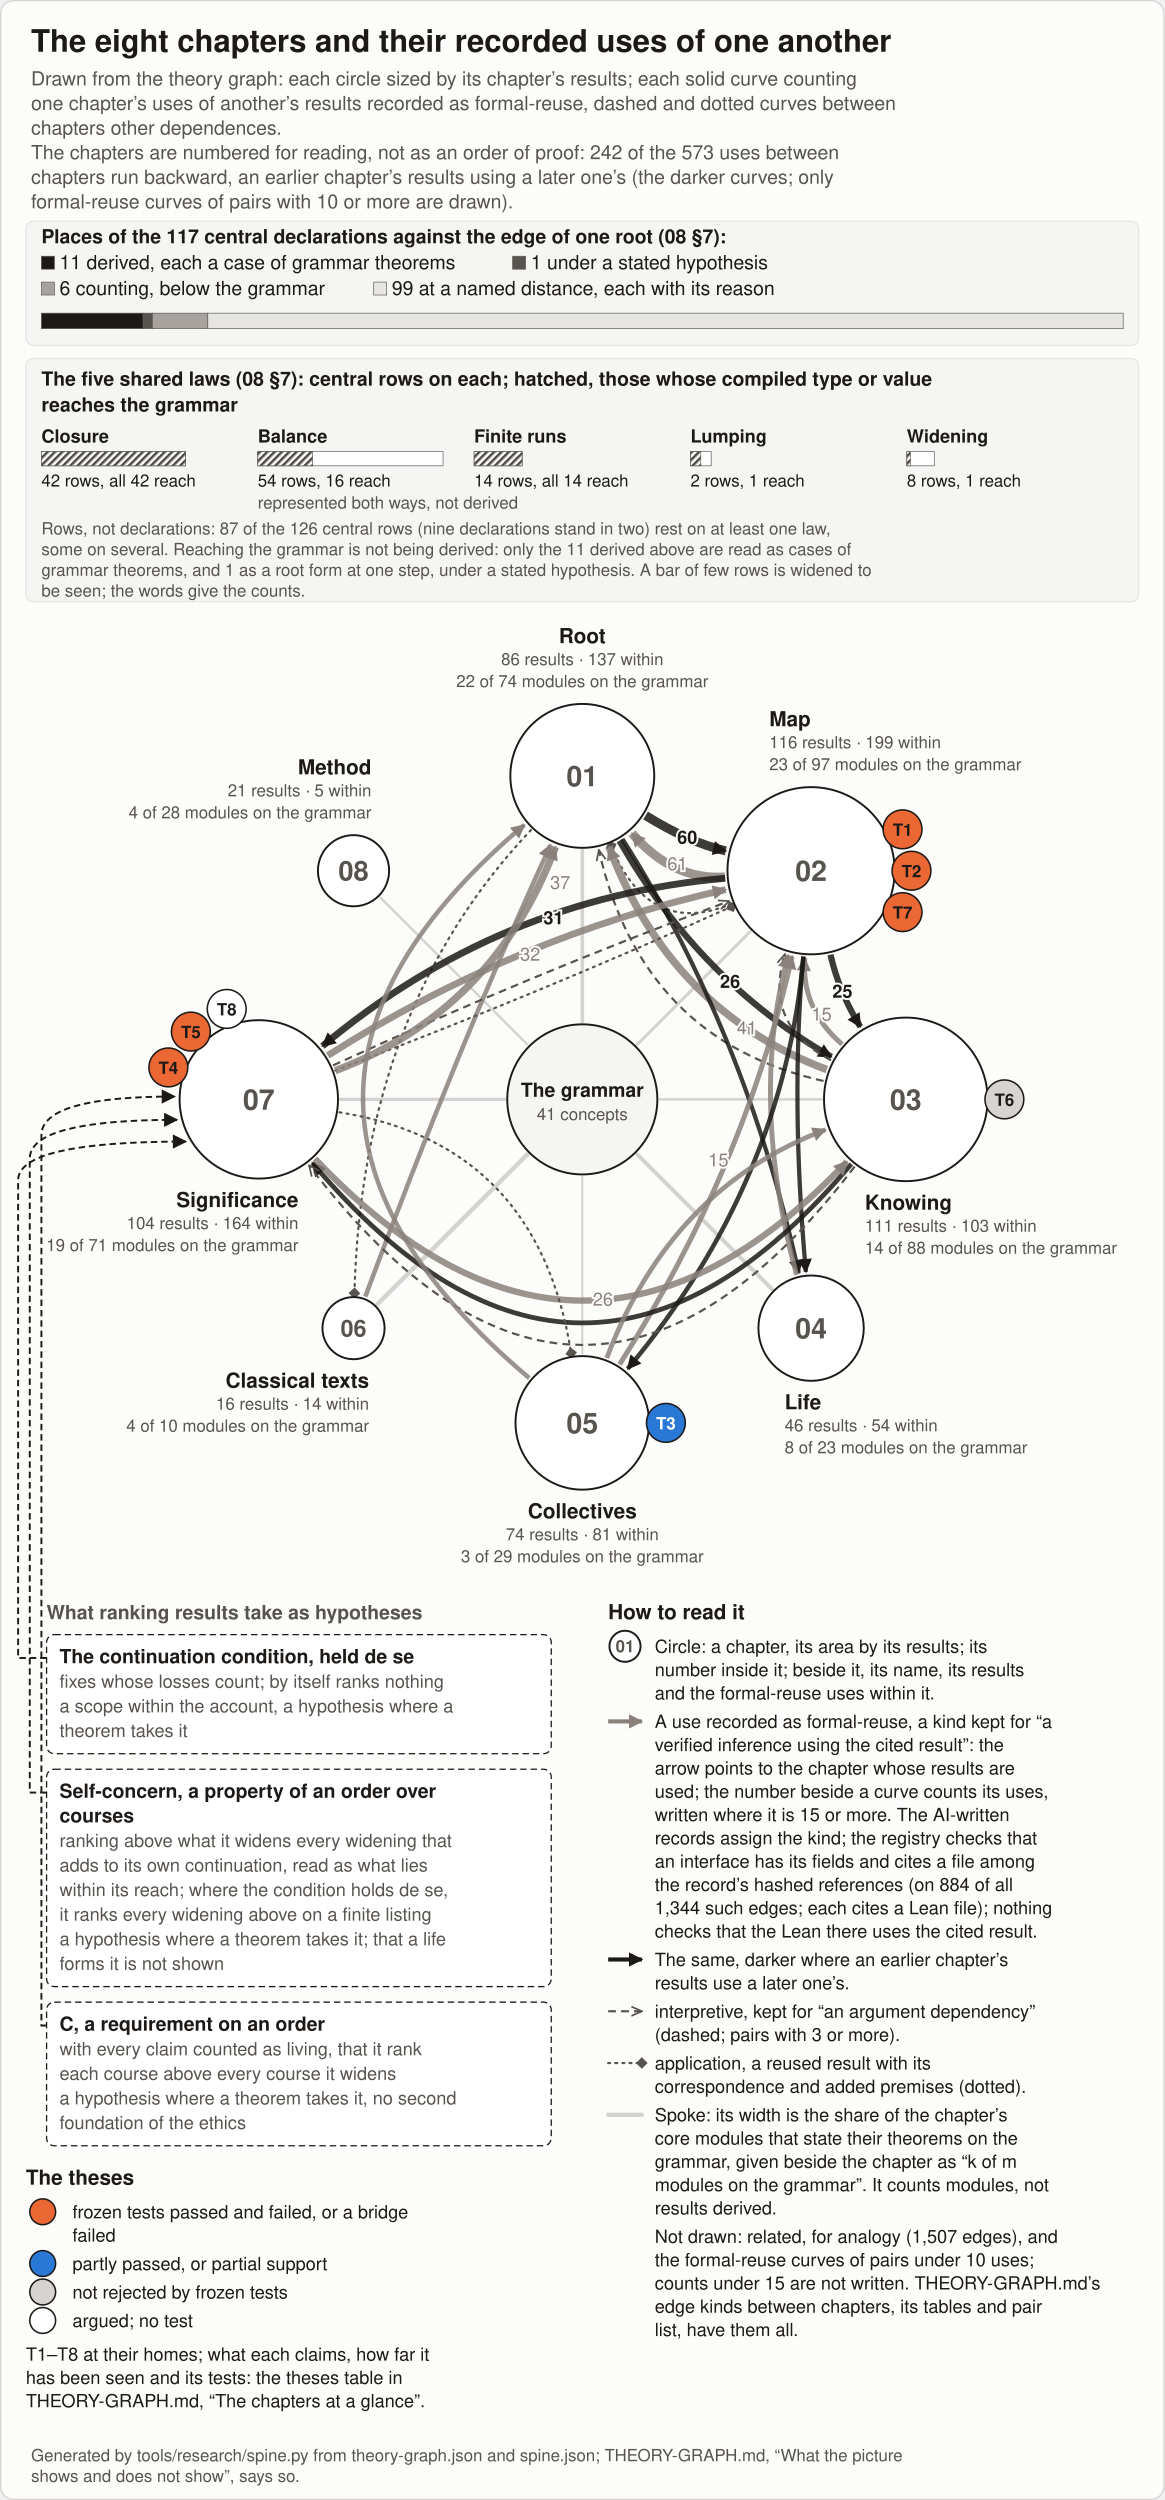
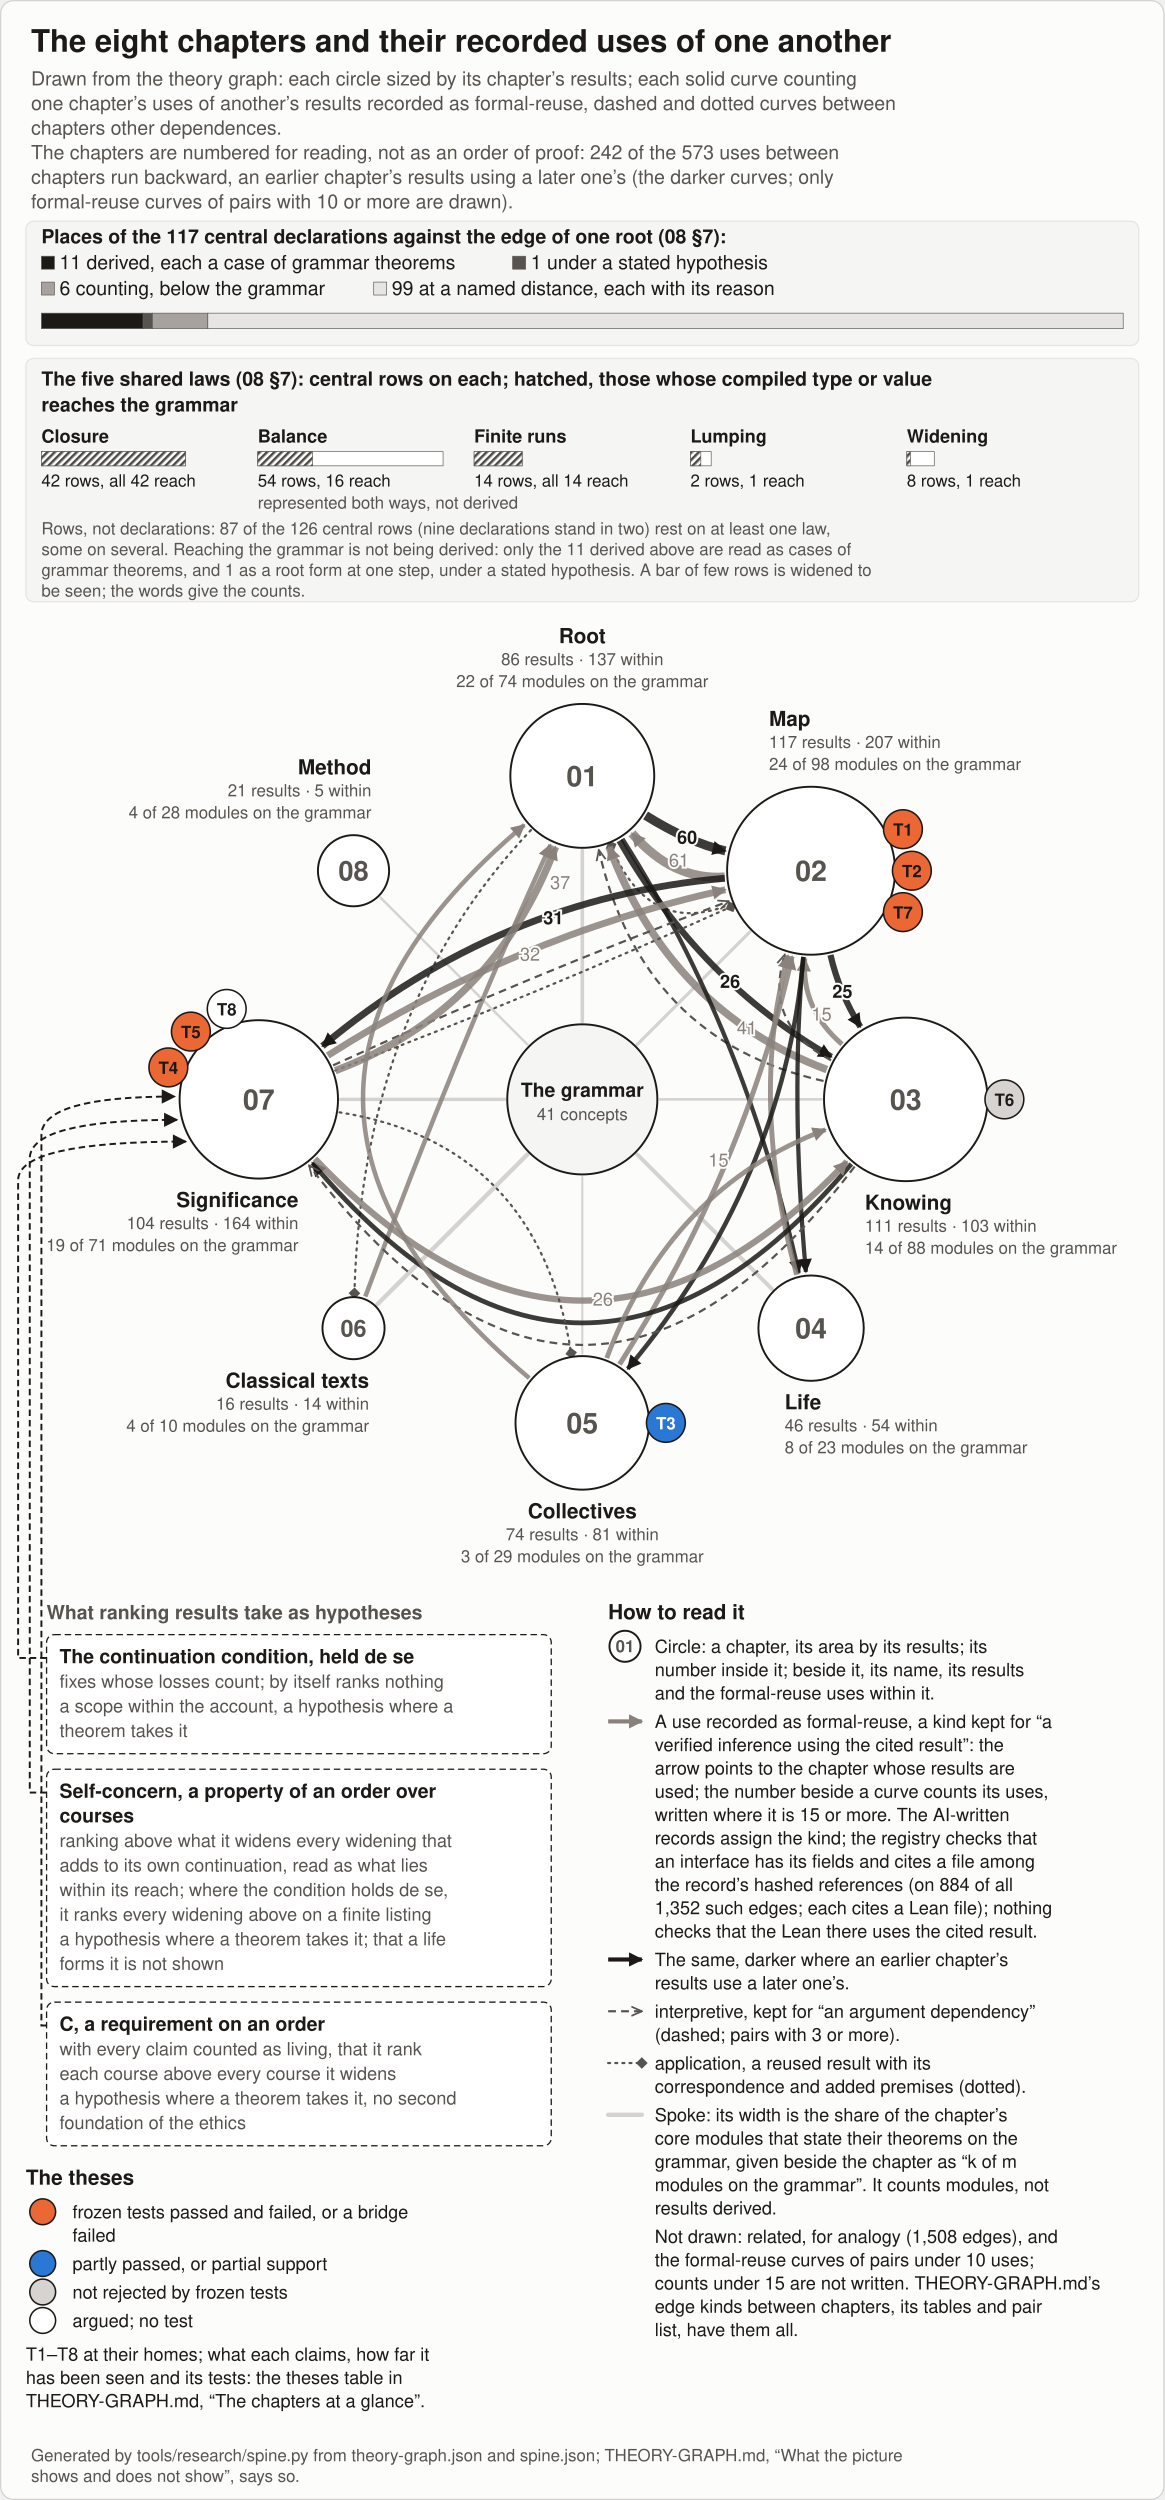
<svg xmlns="http://www.w3.org/2000/svg" viewBox="0 0 900 1932" width="900" height="1932" role="img" aria-labelledby="spine-title spine-desc" font-family="Helvetica, Arial, sans-serif">
  <defs>
    <marker id="fwd" viewBox="0 0 10 10" refX="9" refY="5" markerWidth="11" markerHeight="11" markerUnits="userSpaceOnUse" orient="auto">
      <path d="M0,0 L10,5 L0,10 z" fill="#8a817c" />
    </marker>
    <marker id="back" viewBox="0 0 10 10" refX="9" refY="5" markerWidth="11" markerHeight="11" markerUnits="userSpaceOnUse" orient="auto">
      <path d="M0,0 L10,5 L0,10 z" fill="#1c1917" />
    </marker>
    <marker id="thin" viewBox="0 0 10 10" refX="9" refY="5" markerWidth="9" markerHeight="9" markerUnits="userSpaceOnUse" orient="auto">
      <path d="M0,1 L9,5 L0,9" fill="none" stroke="#57534e" stroke-width="1.5" />
    </marker>
    <marker id="diamond" viewBox="0 0 10 10" refX="5" refY="5" markerWidth="9" markerHeight="9" markerUnits="userSpaceOnUse" orient="auto">
      <path d="M5,0 L10,5 L5,10 L0,5 z" fill="#57534e" />
    </marker>
    <pattern id="reach" width="4" height="4" patternUnits="userSpaceOnUse" patternTransform="rotate(45)">
      <rect width="4" height="4" fill="#ffffff" />
      <rect width="2" height="4" fill="#57534e" />
    </pattern>
  </defs>
  <rect x="0.5" y="0.5" width="899" height="1931" rx="10" fill="#fcfcfb" stroke="#d6d3d1" />
  <text x="24" y="40" font-size="24" font-weight="bold" text-anchor="start" fill="#1c1917">The eight chapters and their recorded uses of one another</text>
  <text x="24" y="66" font-size="15" text-anchor="start" fill="#57534e">Drawn from the theory graph: each circle sized by its chapter’s results; each solid curve counting</text>
  <text x="24" y="85" font-size="15" text-anchor="start" fill="#57534e">one chapter’s uses of another’s results recorded as formal-reuse, dashed and dotted curves between</text>
  <text x="24" y="104" font-size="15" text-anchor="start" fill="#57534e">chapters other dependences.</text>
  <text x="24" y="123" font-size="15" text-anchor="start" fill="#57534e">The chapters are numbered for reading, not as an order of proof: 242 of the 573 uses between</text>
  <text x="24" y="142" font-size="15" text-anchor="start" fill="#57534e">chapters run backward, an earlier chapter’s results using a later one’s (the darker curves; only</text>
  <text x="24" y="161" font-size="15" text-anchor="start" fill="#57534e">formal-reuse curves of pairs with 10 or more are drawn).</text>
  <rect x="20" y="171" width="860" height="96" rx="6" fill="#f5f5f4" stroke="#e7e5e4" />
  <text x="32" y="188" font-size="15" font-weight="bold" text-anchor="start" fill="#1c1917">Places of the 117 central declarations against the edge of one root (08 §7):</text>
  <rect x="32" y="198" width="10" height="10" fill="#1c1917" stroke="#57534e" stroke-width="0.5" />
  <text x="46" y="208" font-size="15" text-anchor="start" fill="#1c1917">11 derived, each a case of grammar theorems</text>
  <rect x="396.2" y="198" width="10" height="10" fill="#57534e" stroke="#57534e" stroke-width="0.5" />
  <text x="410.2" y="208" font-size="15" text-anchor="start" fill="#1c1917">1 under a stated hypothesis</text>
  <rect x="32" y="218" width="10" height="10" fill="#a8a29e" stroke="#57534e" stroke-width="0.5" />
  <text x="46" y="228" font-size="15" text-anchor="start" fill="#1c1917">6 counting, below the grammar</text>
  <rect x="288.8" y="218" width="10" height="10" fill="#e7e5e4" stroke="#57534e" stroke-width="0.5" />
  <text x="302.8" y="228" font-size="15" text-anchor="start" fill="#1c1917">99 at a named distance, each with its reason</text>
  <rect x="32" y="242" width="78.6" height="12" fill="#1c1917" stroke="#57534e" stroke-width="0.5" />
  <rect x="110.6" y="242" width="7.1" height="12" fill="#57534e" stroke="#57534e" stroke-width="0.5" />
  <rect x="117.7" y="242" width="42.9" height="12" fill="#a8a29e" stroke="#57534e" stroke-width="0.5" />
  <rect x="160.6" y="242" width="707.4" height="12" fill="#e7e5e4" stroke="#57534e" stroke-width="0.5" />
  <rect x="20" y="277" width="860" height="188" rx="6" fill="#f5f5f4" stroke="#e7e5e4" />
  <text x="32" y="298" font-size="15" font-weight="bold" text-anchor="start" fill="#1c1917">The five shared laws (08 §7): central rows on each; hatched, those whose compiled type or value</text>
  <text x="32" y="318" font-size="15" font-weight="bold" text-anchor="start" fill="#1c1917">reaches the grammar</text>
  <text x="32" y="342" font-size="14" font-weight="bold" text-anchor="start" fill="#1c1917">Closure</text>
  <rect x="32" y="349" width="111.4" height="11" fill="#ffffff" stroke="#57534e" stroke-width="0.5" />
  <rect x="32" y="349" width="111.4" height="11" fill="url(#reach)" stroke="#57534e" stroke-width="0.5" />
  <text x="32" y="376" font-size="13" text-anchor="start" fill="#1c1917">42 rows, all 42 reach</text>
  <text x="199.2" y="342" font-size="14" font-weight="bold" text-anchor="start" fill="#1c1917">Balance</text>
  <rect x="199.2" y="349" width="143.2" height="11" fill="#ffffff" stroke="#57534e" stroke-width="0.5" />
  <rect x="199.2" y="349" width="42.4" height="11" fill="url(#reach)" stroke="#57534e" stroke-width="0.5" />
  <text x="199.2" y="376" font-size="13" text-anchor="start" fill="#1c1917">54 rows, 16 reach</text>
  <text x="199.2" y="393" font-size="13" text-anchor="start" fill="#57534e">represented both ways, not derived</text>
  <text x="366.4" y="342" font-size="14" font-weight="bold" text-anchor="start" fill="#1c1917">Finite runs</text>
  <rect x="366.4" y="349" width="37.1" height="11" fill="#ffffff" stroke="#57534e" stroke-width="0.5" />
  <rect x="366.4" y="349" width="37.1" height="11" fill="url(#reach)" stroke="#57534e" stroke-width="0.5" />
  <text x="366.4" y="376" font-size="13" text-anchor="start" fill="#1c1917">14 rows, all 14 reach</text>
  <text x="533.6" y="342" font-size="14" font-weight="bold" text-anchor="start" fill="#1c1917">Lumping</text>
  <rect x="533.6" y="349" width="16" height="11" fill="#ffffff" stroke="#57534e" stroke-width="0.5" />
  <rect x="533.6" y="349" width="8" height="11" fill="url(#reach)" stroke="#57534e" stroke-width="0.5" />
  <text x="533.6" y="376" font-size="13" text-anchor="start" fill="#1c1917">2 rows, 1 reach</text>
  <text x="700.8" y="342" font-size="14" font-weight="bold" text-anchor="start" fill="#1c1917">Widening</text>
  <rect x="700.8" y="349" width="21.2" height="11" fill="#ffffff" stroke="#57534e" stroke-width="0.5" />
  <rect x="700.8" y="349" width="2.7" height="11" fill="url(#reach)" stroke="#57534e" stroke-width="0.5" />
  <text x="700.8" y="376" font-size="13" text-anchor="start" fill="#1c1917">8 rows, 1 reach</text>
  <text x="32" y="413" font-size="13" text-anchor="start" fill="#57534e">Rows, not declarations: 87 of the 126 central rows (nine declarations stand in two) rest on at least one law,</text>
  <text x="32" y="429" font-size="13" text-anchor="start" fill="#57534e">some on several. Reaching the grammar is not being derived: only the 11 derived above are read as cases of</text>
  <text x="32" y="445" font-size="13" text-anchor="start" fill="#57534e">grammar theorems, and 1 as a root form at one step, under a stated hypothesis. A bar of few rows is widened to</text>
  <text x="32" y="461" font-size="13" text-anchor="start" fill="#57534e">be seen; the words give the counts.</text>
  <line x1="450" y1="657.3" x2="450" y2="789.6" stroke="#a8a29e" stroke-opacity="0.45" stroke-width="2.8" stroke-linecap="round" />
-   <line x1="579.7" y1="720" x2="492.4" y2="807.2" stroke="#a8a29e" stroke-opacity="0.45" stroke-width="2.4" stroke-linecap="round" />
+   <line x1="579.5" y1="720.2" x2="492.4" y2="807.2" stroke="#a8a29e" stroke-opacity="0.45" stroke-width="2.5" stroke-linecap="round" />
  <line x1="634.8" y1="849.6" x2="510" y2="849.6" stroke="#a8a29e" stroke-opacity="0.45" stroke-width="2" stroke-linecap="round" />
  <line x1="596.6" y1="996.2" x2="492.4" y2="892.1" stroke="#a8a29e" stroke-opacity="0.45" stroke-width="3.1" stroke-linecap="round" />
  <line x1="450" y1="1046" x2="450" y2="909.6" stroke="#a8a29e" stroke-opacity="0.45" stroke-width="1.6" stroke-linecap="round" />
  <line x1="291.6" y1="1008" x2="407.6" y2="892.1" stroke="#a8a29e" stroke-opacity="0.45" stroke-width="3.4" stroke-linecap="round" />
  <line x1="263.2" y1="849.6" x2="390" y2="849.6" stroke="#a8a29e" stroke-opacity="0.45" stroke-width="2.6" stroke-linecap="round" />
  <line x1="294.1" y1="693.7" x2="407.6" y2="807.2" stroke="#a8a29e" stroke-opacity="0.45" stroke-width="1.9" stroke-linecap="round" />
  <circle cx="450" cy="849.6" r="58" fill="#f5f5f4" stroke="#1c1917" stroke-width="1.5" />
  <text x="450" y="847.6" font-size="15" font-weight="bold" text-anchor="middle" fill="#1c1917">The grammar</text>
  <text x="450" y="865.6" font-size="13" text-anchor="middle" fill="#57534e">41 concepts</text>
-   <path d="M498.9,630.2 Q532.3,651 560.9,657.6" fill="none" stroke="#1c1917" stroke-opacity="0.85" stroke-width="7" marker-end="url(#back)" />
-   <path d="M560.3,677.7 Q520,680.6 488.4,644" fill="none" stroke="#8a817c" stroke-opacity="0.85" stroke-width="7" marker-end="url(#fwd)" />
-   <path d="M565.3,698.5 Q501.7,724.9 472.3,653.9" fill="none" stroke="#57534e" stroke-width="1.7" stroke-dasharray="1.5 4" stroke-linecap="round" marker-end="url(#diamond)" />
+   <path d="M498.9,630.2 Q532.3,651 560.6,657.6" fill="none" stroke="#1c1917" stroke-opacity="0.85" stroke-width="7" marker-end="url(#back)" />
+   <path d="M560.1,677.7 Q520,680.6 488.4,644" fill="none" stroke="#8a817c" stroke-opacity="0.85" stroke-width="7" marker-end="url(#fwd)" />
+   <path d="M565,698.6 Q501.7,724.9 472.3,653.9" fill="none" stroke="#57534e" stroke-width="1.7" stroke-dasharray="1.5 4" stroke-linecap="round" marker-end="url(#diamond)" />
  <path d="M478.7,649.7 Q541.1,758.6 642.5,816.7" fill="none" stroke="#1c1917" stroke-opacity="0.85" stroke-width="4.9" marker-end="url(#back)" />
  <path d="M639,826.6 Q518.4,781.2 470.7,654.5" fill="none" stroke="#8a817c" stroke-opacity="0.85" stroke-width="5.9" marker-end="url(#fwd)" />
  <path d="M636.4,835.4 Q495.8,803.8 462.8,656.9" fill="none" stroke="#57534e" stroke-width="1.7" stroke-dasharray="6 4" marker-end="url(#thin)" />
  <path d="M481,648.3 Q576,797.5 617.3,983.8" fill="none" stroke="#1c1917" stroke-opacity="0.85" stroke-width="3.3" marker-end="url(#back)" />
  <path d="M410.3,641.5 Q279.7,779.1 273.9,999.4" fill="none" stroke="#57534e" stroke-width="1.7" stroke-dasharray="1.5 4" stroke-linecap="round" marker-end="url(#diamond)" />
  <path d="M282.3,1002 Q353.6,809.7 425.5,652.9" fill="none" stroke="#8a817c" stroke-opacity="0.85" stroke-width="3.5" marker-end="url(#fwd)" />
-   <path d="M641.8,737.8 Q648.6,767.4 664.9,793.5" fill="none" stroke="#1c1917" stroke-opacity="0.85" stroke-width="4.8" marker-end="url(#back)" />
-   <path d="M650.7,807 Q619,779.6 621.9,740.3" fill="none" stroke="#8a817c" stroke-opacity="0.85" stroke-width="3.9" marker-end="url(#fwd)" />
-   <path d="M642.2,819.4 Q589.5,791.9 606.6,737.4" fill="none" stroke="#57534e" stroke-width="1.7" stroke-dasharray="6 4" marker-end="url(#thin)" />
-   <path d="M620.8,739.2 Q610.8,849.6 622.8,982.9" fill="none" stroke="#1c1917" stroke-opacity="0.85" stroke-width="3.3" marker-end="url(#back)" />
-   <path d="M615.6,985.2 Q578.8,849.6 609.1,738.1" fill="none" stroke="#8a817c" stroke-opacity="0.85" stroke-width="3.8" marker-end="url(#fwd)" />
-   <path d="M620.9,739.2 Q605.5,914.1 485.1,1057.8" fill="none" stroke="#1c1917" stroke-opacity="0.85" stroke-width="3.5" marker-end="url(#back)" />
-   <path d="M478.8,1054.4 Q576,901.8 612.1,738.9" fill="none" stroke="#8a817c" stroke-opacity="0.85" stroke-width="3.9" marker-end="url(#fwd)" />
-   <path d="M560.4,678.7 Q385.6,694.1 249.2,808.4" fill="none" stroke="#1c1917" stroke-opacity="0.85" stroke-width="5.3" marker-end="url(#back)" />
-   <path d="M253.3,815.7 Q397.8,723.7 560.8,687.5" fill="none" stroke="#8a817c" stroke-opacity="0.85" stroke-width="5.3" marker-end="url(#fwd)" />
-   <path d="M257.4,823.3 Q410.1,753.3 563.4,696.4" fill="none" stroke="#57534e" stroke-width="1.7" stroke-dasharray="6 4" marker-end="url(#thin)" />
-   <path d="M259.1,827.3 Q416.2,768 565.2,700.7" fill="none" stroke="#57534e" stroke-width="1.7" stroke-dasharray="1.5 4" stroke-linecap="round" marker-end="url(#diamond)" />
+   <path d="M641.8,738 Q648.6,767.4 664.9,793.5" fill="none" stroke="#1c1917" stroke-opacity="0.85" stroke-width="4.8" marker-end="url(#back)" />
+   <path d="M650.7,807 Q619,779.6 621.9,740.6" fill="none" stroke="#8a817c" stroke-opacity="0.85" stroke-width="3.9" marker-end="url(#fwd)" />
+   <path d="M642.2,819.4 Q589.5,791.9 606.5,737.7" fill="none" stroke="#57534e" stroke-width="1.7" stroke-dasharray="6 4" marker-end="url(#thin)" />
+   <path d="M620.7,739.5 Q610.8,849.6 622.8,982.9" fill="none" stroke="#1c1917" stroke-opacity="0.85" stroke-width="3.3" marker-end="url(#back)" />
+   <path d="M615.6,985.2 Q578.8,849.6 609,738.4" fill="none" stroke="#8a817c" stroke-opacity="0.85" stroke-width="3.8" marker-end="url(#fwd)" />
+   <path d="M620.9,739.5 Q605.5,914.1 485.1,1057.8" fill="none" stroke="#1c1917" stroke-opacity="0.85" stroke-width="3.5" marker-end="url(#back)" />
+   <path d="M478.8,1054.4 Q576,901.8 612.1,739.2" fill="none" stroke="#8a817c" stroke-opacity="0.85" stroke-width="3.9" marker-end="url(#fwd)" />
+   <path d="M560.1,678.7 Q385.6,694.1 249.2,808.4" fill="none" stroke="#1c1917" stroke-opacity="0.85" stroke-width="5.3" marker-end="url(#back)" />
+   <path d="M253.3,815.7 Q397.8,723.7 560.5,687.6" fill="none" stroke="#8a817c" stroke-opacity="0.85" stroke-width="5.3" marker-end="url(#fwd)" />
+   <path d="M257.4,823.3 Q410.1,753.3 563.1,696.5" fill="none" stroke="#57534e" stroke-width="1.7" stroke-dasharray="6 4" marker-end="url(#thin)" />
+   <path d="M259.1,827.3 Q416.2,768 564.9,700.8" fill="none" stroke="#57534e" stroke-width="1.7" stroke-dasharray="1.5 4" stroke-linecap="round" marker-end="url(#diamond)" />
  <path d="M657.9,899.5 Q450,1145.6 241.4,898.7" fill="none" stroke="#1c1917" stroke-opacity="0.85" stroke-width="3.7" marker-end="url(#back)" />
  <path d="M660.5,901.5 Q450,1177.6 238.9,900.7" fill="none" stroke="#57534e" stroke-width="1.7" stroke-dasharray="6 4" marker-end="url(#thin)" />
  <path d="M243.4,895.5 Q450,1113.6 654.5,897.7" fill="none" stroke="#8a817c" stroke-opacity="0.85" stroke-width="4.9" marker-end="url(#fwd)" />
  <path d="M409,1065 Q154,849.6 405.2,637.5" fill="none" stroke="#8a817c" stroke-opacity="0.85" stroke-width="3.5" marker-end="url(#fwd)" />
  <path d="M468.9,1049.5 Q518.4,918.1 638,873" fill="none" stroke="#8a817c" stroke-opacity="0.85" stroke-width="3.7" marker-end="url(#fwd)" />
  <path d="M259.1,827.4 Q381.6,781.2 429.3,654.5" fill="none" stroke="#8a817c" stroke-opacity="0.85" stroke-width="5.7" marker-end="url(#fwd)" />
  <path d="M262.4,859.6 Q415.5,884.1 441.4,1045.7" fill="none" stroke="#57534e" stroke-width="1.7" stroke-dasharray="1.5 4" stroke-linecap="round" marker-end="url(#diamond)" />
  <circle cx="450" cy="599.6" r="55.6" fill="#ffffff" stroke="#1c1917" stroke-width="1.5" />
  <text x="450" y="607.6" font-size="22" font-weight="bold" text-anchor="middle" fill="#57534e">01</text>
  <text x="450" y="497" font-size="16" font-weight="bold" text-anchor="middle" fill="#1c1917" stroke="#fcfcfb" stroke-width="3" paint-order="stroke">Root</text>
  <text x="450" y="514" font-size="13" text-anchor="middle" fill="#57534e" stroke="#fcfcfb" stroke-width="3" paint-order="stroke">86 results · 137 within</text>
  <text x="450" y="531" font-size="13" text-anchor="middle" fill="#57534e" stroke="#fcfcfb" stroke-width="3" paint-order="stroke">22 of 74 modules on the grammar</text>
-   <circle cx="626.8" cy="672.9" r="64.6" fill="#ffffff" stroke="#1c1917" stroke-width="1.5" />
+   <circle cx="626.8" cy="672.9" r="64.9" fill="#ffffff" stroke="#1c1917" stroke-width="1.5" />
  <text x="626.8" y="680.8" font-size="22" font-weight="bold" text-anchor="middle" fill="#57534e">02</text>
-   <text x="594.5" y="561.2" font-size="16" font-weight="bold" text-anchor="start" fill="#1c1917" stroke="#fcfcfb" stroke-width="3" paint-order="stroke">Map</text>
-   <text x="594.5" y="578.2" font-size="13" text-anchor="start" fill="#57534e" stroke="#fcfcfb" stroke-width="3" paint-order="stroke">116 results · 199 within</text>
-   <text x="594.5" y="595.2" font-size="13" text-anchor="start" fill="#57534e" stroke="#fcfcfb" stroke-width="3" paint-order="stroke">23 of 97 modules on the grammar</text>
+   <text x="594.3" y="561" font-size="16" font-weight="bold" text-anchor="start" fill="#1c1917" stroke="#fcfcfb" stroke-width="3" paint-order="stroke">Map</text>
+   <text x="594.3" y="578" font-size="13" text-anchor="start" fill="#57534e" stroke="#fcfcfb" stroke-width="3" paint-order="stroke">117 results · 207 within</text>
+   <text x="594.3" y="595" font-size="13" text-anchor="start" fill="#57534e" stroke="#fcfcfb" stroke-width="3" paint-order="stroke">24 of 98 modules on the grammar</text>
  <circle cx="700" cy="849.6" r="63.2" fill="#ffffff" stroke="#1c1917" stroke-width="1.5" />
  <text x="700" y="857.6" font-size="22" font-weight="bold" text-anchor="middle" fill="#57534e">03</text>
  <text x="668.4" y="934.9" font-size="16" font-weight="bold" text-anchor="start" fill="#1c1917" stroke="#fcfcfb" stroke-width="3" paint-order="stroke">Knowing</text>
  <text x="668.4" y="951.9" font-size="13" text-anchor="start" fill="#57534e" stroke="#fcfcfb" stroke-width="3" paint-order="stroke">111 results · 103 within</text>
  <text x="668.4" y="968.9" font-size="13" text-anchor="start" fill="#57534e" stroke="#fcfcfb" stroke-width="3" paint-order="stroke">14 of 88 modules on the grammar</text>
  <circle cx="626.8" cy="1026.4" r="40.7" fill="#ffffff" stroke="#1c1917" stroke-width="1.5" />
  <text x="626.8" y="1034.3" font-size="22" font-weight="bold" text-anchor="middle" fill="#57534e">04</text>
  <text x="606.4" y="1089.1" font-size="16" font-weight="bold" text-anchor="start" fill="#1c1917" stroke="#fcfcfb" stroke-width="3" paint-order="stroke">Life</text>
  <text x="606.4" y="1106.1" font-size="13" text-anchor="start" fill="#57534e" stroke="#fcfcfb" stroke-width="3" paint-order="stroke">46 results · 54 within</text>
  <text x="606.4" y="1123.1" font-size="13" text-anchor="start" fill="#57534e" stroke="#fcfcfb" stroke-width="3" paint-order="stroke">8 of 23 modules on the grammar</text>
  <circle cx="450" cy="1099.6" r="51.6" fill="#ffffff" stroke="#1c1917" stroke-width="1.5" />
  <text x="450" y="1107.6" font-size="22" font-weight="bold" text-anchor="middle" fill="#57534e">05</text>
  <text x="450" y="1173.3" font-size="16" font-weight="bold" text-anchor="middle" fill="#1c1917" stroke="#fcfcfb" stroke-width="3" paint-order="stroke">Collectives</text>
  <text x="450" y="1190.3" font-size="13" text-anchor="middle" fill="#57534e" stroke="#fcfcfb" stroke-width="3" paint-order="stroke">74 results · 81 within</text>
  <text x="450" y="1207.3" font-size="13" text-anchor="middle" fill="#57534e" stroke="#fcfcfb" stroke-width="3" paint-order="stroke">3 of 29 modules on the grammar</text>
  <circle cx="273.2" cy="1026.4" r="24" fill="#ffffff" stroke="#1c1917" stroke-width="1.5" />
  <text x="273.2" y="1032.9" font-size="18" font-weight="bold" text-anchor="middle" fill="#57534e">06</text>
  <text x="285.2" y="1072.4" font-size="16" font-weight="bold" text-anchor="end" fill="#1c1917" stroke="#fcfcfb" stroke-width="3" paint-order="stroke">Classical texts</text>
  <text x="285.2" y="1089.4" font-size="13" text-anchor="end" fill="#57534e" stroke="#fcfcfb" stroke-width="3" paint-order="stroke">16 results · 14 within</text>
  <text x="285.2" y="1106.4" font-size="13" text-anchor="end" fill="#57534e" stroke="#fcfcfb" stroke-width="3" paint-order="stroke">4 of 10 modules on the grammar</text>
  <circle cx="200" cy="849.6" r="61.2" fill="#ffffff" stroke="#1c1917" stroke-width="1.5" />
  <text x="200" y="857.6" font-size="22" font-weight="bold" text-anchor="middle" fill="#57534e">07</text>
  <text x="230.6" y="932.8" font-size="16" font-weight="bold" text-anchor="end" fill="#1c1917" stroke="#fcfcfb" stroke-width="3" paint-order="stroke">Significance</text>
  <text x="230.6" y="949.8" font-size="13" text-anchor="end" fill="#57534e" stroke="#fcfcfb" stroke-width="3" paint-order="stroke">104 results · 164 within</text>
  <text x="230.6" y="966.8" font-size="13" text-anchor="end" fill="#57534e" stroke="#fcfcfb" stroke-width="3" paint-order="stroke">19 of 71 modules on the grammar</text>
  <circle cx="273.2" cy="672.9" r="27.5" fill="#ffffff" stroke="#1c1917" stroke-width="1.5" />
  <text x="273.2" y="680.4" font-size="21" font-weight="bold" text-anchor="middle" fill="#57534e">08</text>
  <text x="287" y="598.4" font-size="16" font-weight="bold" text-anchor="end" fill="#1c1917" stroke="#fcfcfb" stroke-width="3" paint-order="stroke">Method</text>
  <text x="287" y="615.4" font-size="13" text-anchor="end" fill="#57534e" stroke="#fcfcfb" stroke-width="3" paint-order="stroke">21 results · 5 within</text>
  <text x="287" y="632.4" font-size="13" text-anchor="end" fill="#57534e" stroke="#fcfcfb" stroke-width="3" paint-order="stroke">4 of 28 modules on the grammar</text>
-   <circle cx="697.5" cy="640.9" r="15" fill="#eb6834" stroke="#1c1917" stroke-width="1.2" />
-   <text x="697.5" y="645.9" font-size="13" font-weight="bold" text-anchor="middle" fill="#1c1917">T1</text>
-   <circle cx="704.4" cy="672.9" r="15" fill="#eb6834" stroke="#1c1917" stroke-width="1.2" />
-   <text x="704.4" y="677.9" font-size="13" font-weight="bold" text-anchor="middle" fill="#1c1917">T2</text>
-   <circle cx="697.5" cy="704.9" r="15" fill="#eb6834" stroke="#1c1917" stroke-width="1.2" />
-   <text x="697.5" y="709.9" font-size="13" font-weight="bold" text-anchor="middle" fill="#1c1917">T7</text>
+   <circle cx="697.8" cy="640.8" r="15" fill="#eb6834" stroke="#1c1917" stroke-width="1.2" />
+   <text x="697.8" y="645.8" font-size="13" font-weight="bold" text-anchor="middle" fill="#1c1917">T1</text>
+   <circle cx="704.7" cy="672.9" r="15" fill="#eb6834" stroke="#1c1917" stroke-width="1.2" />
+   <text x="704.7" y="677.9" font-size="13" font-weight="bold" text-anchor="middle" fill="#1c1917">T2</text>
+   <circle cx="697.8" cy="704.9" r="15" fill="#eb6834" stroke="#1c1917" stroke-width="1.2" />
+   <text x="697.8" y="709.9" font-size="13" font-weight="bold" text-anchor="middle" fill="#1c1917">T7</text>
  <circle cx="514.6" cy="1099.6" r="15" fill="#2a78d6" stroke="#1c1917" stroke-width="1.2" />
  <text x="514.6" y="1104.6" font-size="13" font-weight="bold" text-anchor="middle" fill="#ffffff">T3</text>
  <circle cx="130.1" cy="824.9" r="15" fill="#eb6834" stroke="#1c1917" stroke-width="1.2" />
  <text x="130.1" y="829.9" font-size="13" font-weight="bold" text-anchor="middle" fill="#1c1917">T4</text>
  <circle cx="147.5" cy="797.2" r="15" fill="#eb6834" stroke="#1c1917" stroke-width="1.2" />
  <text x="147.5" y="802.2" font-size="13" font-weight="bold" text-anchor="middle" fill="#1c1917">T5</text>
  <circle cx="175.2" cy="779.7" r="15" fill="#ffffff" stroke="#1c1917" stroke-width="1.2" />
  <text x="175.2" y="784.7" font-size="13" font-weight="bold" text-anchor="middle" fill="#1c1917">T8</text>
  <circle cx="776.2" cy="849.6" r="15" fill="#d6d3d1" stroke="#1c1917" stroke-width="1.2" />
  <text x="776.2" y="854.6" font-size="13" font-weight="bold" text-anchor="middle" fill="#1c1917">T6</text>
-   <text x="523.5" y="672.5" font-size="14" text-anchor="middle" fill="#8a817c" stroke="#fcfcfb" stroke-width="3" paint-order="stroke">61</text>
-   <text x="531.1" y="652" font-size="14" font-weight="bold" text-anchor="middle" fill="#1c1917" stroke="#fcfcfb" stroke-width="3" paint-order="stroke">60</text>
+   <text x="524.7" y="669.8" font-size="14" text-anchor="middle" fill="#8a817c" stroke="#fcfcfb" stroke-width="3" paint-order="stroke">61</text>
+   <text x="531" y="652" font-size="14" font-weight="bold" text-anchor="middle" fill="#1c1917" stroke="#fcfcfb" stroke-width="3" paint-order="stroke">60</text>
  <text x="577.2" y="799.3" font-size="14" text-anchor="middle" fill="#8a817c" stroke="#fcfcfb" stroke-width="3" paint-order="stroke">41</text>
  <text x="432.9" y="687" font-size="14" text-anchor="middle" fill="#8a817c" stroke="#fcfcfb" stroke-width="3" paint-order="stroke">37</text>
-   <text x="409.7" y="742.4" font-size="14" text-anchor="middle" fill="#8a817c" stroke="#fcfcfb" stroke-width="3" paint-order="stroke">32</text>
-   <text x="427.7" y="714.2" font-size="14" font-weight="bold" text-anchor="middle" fill="#1c1917" stroke="#fcfcfb" stroke-width="3" paint-order="stroke">31</text>
+   <text x="409.6" y="742.4" font-size="14" text-anchor="middle" fill="#8a817c" stroke="#fcfcfb" stroke-width="3" paint-order="stroke">32</text>
+   <text x="427.6" y="714.2" font-size="14" font-weight="bold" text-anchor="middle" fill="#1c1917" stroke="#fcfcfb" stroke-width="3" paint-order="stroke">31</text>
  <text x="564.2" y="763.4" font-size="14" font-weight="bold" text-anchor="middle" fill="#1c1917" stroke="#fcfcfb" stroke-width="3" paint-order="stroke">26</text>
  <text x="465.9" y="1009" font-size="14" text-anchor="middle" fill="#8a817c" stroke="#fcfcfb" stroke-width="3" paint-order="stroke">26</text>
-   <text x="651" y="771" font-size="14" font-weight="bold" text-anchor="middle" fill="#1c1917" stroke="#fcfcfb" stroke-width="3" paint-order="stroke">25</text>
+   <text x="651" y="771.1" font-size="14" font-weight="bold" text-anchor="middle" fill="#1c1917" stroke="#fcfcfb" stroke-width="3" paint-order="stroke">25</text>
  <text x="634.9" y="788.7" font-size="14" text-anchor="middle" fill="#8a817c" stroke="#fcfcfb" stroke-width="3" paint-order="stroke">15</text>
-   <text x="555.2" y="901.4" font-size="14" text-anchor="middle" fill="#8a817c" stroke="#fcfcfb" stroke-width="3" paint-order="stroke">15</text>
+   <text x="555.2" y="901.5" font-size="14" text-anchor="middle" fill="#8a817c" stroke="#fcfcfb" stroke-width="3" paint-order="stroke">15</text>
  <text x="36" y="1251.3" font-size="15" font-weight="bold" text-anchor="start" fill="#57534e">What ranking results take as hypotheses</text>
  <rect x="36" y="1263.256" width="390" height="92" rx="6" fill="#ffffff" stroke="#1c1917" stroke-dasharray="5 3" />
  <text x="46" y="1285.3" font-size="15" font-weight="bold" text-anchor="start" fill="#1c1917">The continuation condition, held de se</text>
  <text x="46" y="1304.3" font-size="14" text-anchor="start" fill="#57534e">fixes whose losses count; by itself ranks nothing</text>
  <text x="46" y="1323.3" font-size="14" text-anchor="start" fill="#57534e">a scope within the account, a hypothesis where a</text>
  <text x="46" y="1342.3" font-size="14" text-anchor="start" fill="#57534e">theorem takes it</text>
  <path d="M36,1281.3 L14,1281.3 L14,912.2 Q14,882.2 143.5,882.2" fill="none" stroke="#1c1917" stroke-width="1.5" stroke-dasharray="5 3" marker-end="url(#back)" />
  <rect x="36" y="1367.256" width="390" height="168" rx="6" fill="#ffffff" stroke="#1c1917" stroke-dasharray="5 3" />
  <text x="46" y="1389.3" font-size="15" font-weight="bold" text-anchor="start" fill="#1c1917">Self-concern, a property of an order over</text>
  <text x="46" y="1408.3" font-size="15" font-weight="bold" text-anchor="start" fill="#1c1917">courses</text>
  <text x="46" y="1427.3" font-size="14" text-anchor="start" fill="#57534e">ranking above what it widens every widening that</text>
  <text x="46" y="1446.3" font-size="14" text-anchor="start" fill="#57534e">adds to its own continuation, read as what lies</text>
  <text x="46" y="1465.3" font-size="14" text-anchor="start" fill="#57534e">within its reach; where the condition holds de se,</text>
  <text x="46" y="1484.3" font-size="14" text-anchor="start" fill="#57534e">it ranks every widening above on a finite listing</text>
  <text x="46" y="1503.3" font-size="14" text-anchor="start" fill="#57534e">a hypothesis where a theorem takes it; that a life</text>
  <text x="46" y="1522.3" font-size="14" text-anchor="start" fill="#57534e">forms it is not shown</text>
  <path d="M36,1385.3 L23,1385.3 L23,895.4 Q23,865.4 136.7,865.4" fill="none" stroke="#1c1917" stroke-width="1.5" stroke-dasharray="5 3" marker-end="url(#back)" />
  <rect x="36" y="1547.256" width="390" height="111" rx="6" fill="#ffffff" stroke="#1c1917" stroke-dasharray="5 3" />
  <text x="46" y="1569.3" font-size="15" font-weight="bold" text-anchor="start" fill="#1c1917">C, a requirement on an order</text>
  <text x="46" y="1588.3" font-size="14" text-anchor="start" fill="#57534e">with every claim counted as living, that it rank</text>
  <text x="46" y="1607.3" font-size="14" text-anchor="start" fill="#57534e">each course above every course it widens</text>
  <text x="46" y="1626.3" font-size="14" text-anchor="start" fill="#57534e">a hypothesis where a theorem takes it, no second</text>
  <text x="46" y="1645.3" font-size="14" text-anchor="start" fill="#57534e">foundation of the ethics</text>
  <path d="M36,1565.3 L32,1565.3 L32,877.4 Q32,847.4 134.9,847.4" fill="none" stroke="#1c1917" stroke-width="1.5" stroke-dasharray="5 3" marker-end="url(#back)" />
  <text x="20" y="1688.3" font-size="16" font-weight="bold" text-anchor="start" fill="#1c1917">The theses</text>
  <circle cx="33" cy="1709.256" r="10" fill="#eb6834" stroke="#1c1917" stroke-width="1.2" />
  <text x="56" y="1714.3" font-size="14" text-anchor="start" fill="#1c1917">frozen tests passed and failed, or a bridge</text>
  <text x="56" y="1732.3" font-size="14" text-anchor="start" fill="#1c1917">failed</text>
  <circle cx="33" cy="1749.256" r="10" fill="#2a78d6" stroke="#1c1917" stroke-width="1.2" />
  <text x="56" y="1754.3" font-size="14" text-anchor="start" fill="#1c1917">partly passed, or partial support</text>
  <circle cx="33" cy="1771.256" r="10" fill="#d6d3d1" stroke="#1c1917" stroke-width="1.2" />
  <text x="56" y="1776.3" font-size="14" text-anchor="start" fill="#1c1917">not rejected by frozen tests</text>
  <circle cx="33" cy="1793.256" r="10" fill="#ffffff" stroke="#1c1917" stroke-width="1.2" />
  <text x="56" y="1798.3" font-size="14" text-anchor="start" fill="#1c1917">argued; no test</text>
  <text x="20" y="1824.3" font-size="14" text-anchor="start" fill="#1c1917">T1–T8 at their homes; what each claims, how far it</text>
  <text x="20" y="1842.3" font-size="14" text-anchor="start" fill="#1c1917">has been seen and its tests: the theses table in</text>
  <text x="20" y="1860.3" font-size="14" text-anchor="start" fill="#1c1917">THEORY-GRAPH.md, “The chapters at a glance”.</text>
  <text x="470" y="1251.3" font-size="16" font-weight="bold" text-anchor="start" fill="#1c1917">How to read it</text>
  <circle cx="483" cy="1272.256" r="12" fill="#ffffff" stroke="#1c1917" stroke-width="1.5" />
  <text x="483" y="1276.8" font-size="13" font-weight="bold" text-anchor="middle" fill="#57534e">01</text>
  <text x="506" y="1277.3" font-size="14" text-anchor="start" fill="#1c1917">Circle: a chapter, its area by its results; its</text>
  <text x="506" y="1295.3" font-size="14" text-anchor="start" fill="#1c1917">number inside it; beside it, its name, its results</text>
  <text x="506" y="1313.3" font-size="14" text-anchor="start" fill="#1c1917">and the formal-reuse uses within it.</text>
  <line x1="470" y1="1330.3" x2="496" y2="1330.3" stroke="#8a817c" stroke-width="3.2" marker-end="url(#fwd)" />
  <text x="506" y="1335.3" font-size="14" text-anchor="start" fill="#1c1917">A use recorded as formal-reuse, a kind kept for “a</text>
  <text x="506" y="1353.3" font-size="14" text-anchor="start" fill="#1c1917">verified inference using the cited result”: the</text>
  <text x="506" y="1371.3" font-size="14" text-anchor="start" fill="#1c1917">arrow points to the chapter whose results are</text>
  <text x="506" y="1389.3" font-size="14" text-anchor="start" fill="#1c1917">used; the number beside a curve counts its uses,</text>
  <text x="506" y="1407.3" font-size="14" text-anchor="start" fill="#1c1917">written where it is 15 or more. The AI-written</text>
  <text x="506" y="1425.3" font-size="14" text-anchor="start" fill="#1c1917">records assign the kind; the registry checks that</text>
  <text x="506" y="1443.3" font-size="14" text-anchor="start" fill="#1c1917">an interface has its fields and cites a file among</text>
  <text x="506" y="1461.3" font-size="14" text-anchor="start" fill="#1c1917">the record’s hashed references (on 884 of all</text>
-   <text x="506" y="1479.3" font-size="14" text-anchor="start" fill="#1c1917">1,344 such edges; each cites a Lean file); nothing</text>
+   <text x="506" y="1479.3" font-size="14" text-anchor="start" fill="#1c1917">1,352 such edges; each cites a Lean file); nothing</text>
  <text x="506" y="1497.3" font-size="14" text-anchor="start" fill="#1c1917">checks that the Lean there uses the cited result.</text>
  <line x1="470" y1="1514.3" x2="496" y2="1514.3" stroke="#1c1917" stroke-width="3.2" marker-end="url(#back)" />
  <text x="506" y="1519.3" font-size="14" text-anchor="start" fill="#1c1917">The same, darker where an earlier chapter’s</text>
  <text x="506" y="1537.3" font-size="14" text-anchor="start" fill="#1c1917">results use a later one’s.</text>
  <line x1="470" y1="1554.3" x2="496" y2="1554.3" stroke="#57534e" stroke-width="1.7" stroke-dasharray="6 4" marker-end="url(#thin)" />
  <text x="506" y="1559.3" font-size="14" text-anchor="start" fill="#1c1917">interpretive, kept for “an argument dependency”</text>
  <text x="506" y="1577.3" font-size="14" text-anchor="start" fill="#1c1917">(dashed; pairs with 3 or more).</text>
  <line x1="470" y1="1594.3" x2="496" y2="1594.3" stroke="#57534e" stroke-width="1.7" stroke-dasharray="1.5 4" stroke-linecap="round" marker-end="url(#diamond)" />
  <text x="506" y="1599.3" font-size="14" text-anchor="start" fill="#1c1917">application, a reused result with its</text>
  <text x="506" y="1617.3" font-size="14" text-anchor="start" fill="#1c1917">correspondence and added premises (dotted).</text>
  <line x1="470" y1="1634.3" x2="496" y2="1634.3" stroke="#a8a29e" stroke-opacity="0.45" stroke-width="3.4" stroke-linecap="round" />
  <text x="506" y="1639.3" font-size="14" text-anchor="start" fill="#1c1917">Spoke: its width is the share of the chapter’s</text>
  <text x="506" y="1657.3" font-size="14" text-anchor="start" fill="#1c1917">core modules that state their theorems on the</text>
  <text x="506" y="1675.3" font-size="14" text-anchor="start" fill="#1c1917">grammar, given beside the chapter as “k of m</text>
  <text x="506" y="1693.3" font-size="14" text-anchor="start" fill="#1c1917">modules on the grammar”. It counts modules, not</text>
  <text x="506" y="1711.3" font-size="14" text-anchor="start" fill="#1c1917">results derived.</text>
-   <text x="506" y="1733.3" font-size="14" text-anchor="start" fill="#1c1917">Not drawn: related, for analogy (1,507 edges), and</text>
+   <text x="506" y="1733.3" font-size="14" text-anchor="start" fill="#1c1917">Not drawn: related, for analogy (1,508 edges), and</text>
  <text x="506" y="1751.3" font-size="14" text-anchor="start" fill="#1c1917">the formal-reuse curves of pairs under 10 uses;</text>
  <text x="506" y="1769.3" font-size="14" text-anchor="start" fill="#1c1917">counts under 15 are not written. THEORY-GRAPH.md’s</text>
  <text x="506" y="1787.3" font-size="14" text-anchor="start" fill="#1c1917">edge kinds between chapters, its tables and pair</text>
  <text x="506" y="1805.3" font-size="14" text-anchor="start" fill="#1c1917">list, have them all.</text>
  <text x="24" y="1902" font-size="13" text-anchor="start" fill="#57534e">Generated by tools/research/spine.py from theory-graph.json and spine.json; THEORY-GRAPH.md, “What the picture</text>
  <text x="24" y="1918" font-size="13" text-anchor="start" fill="#57534e">shows and does not show”, says so.</text>
</svg>
